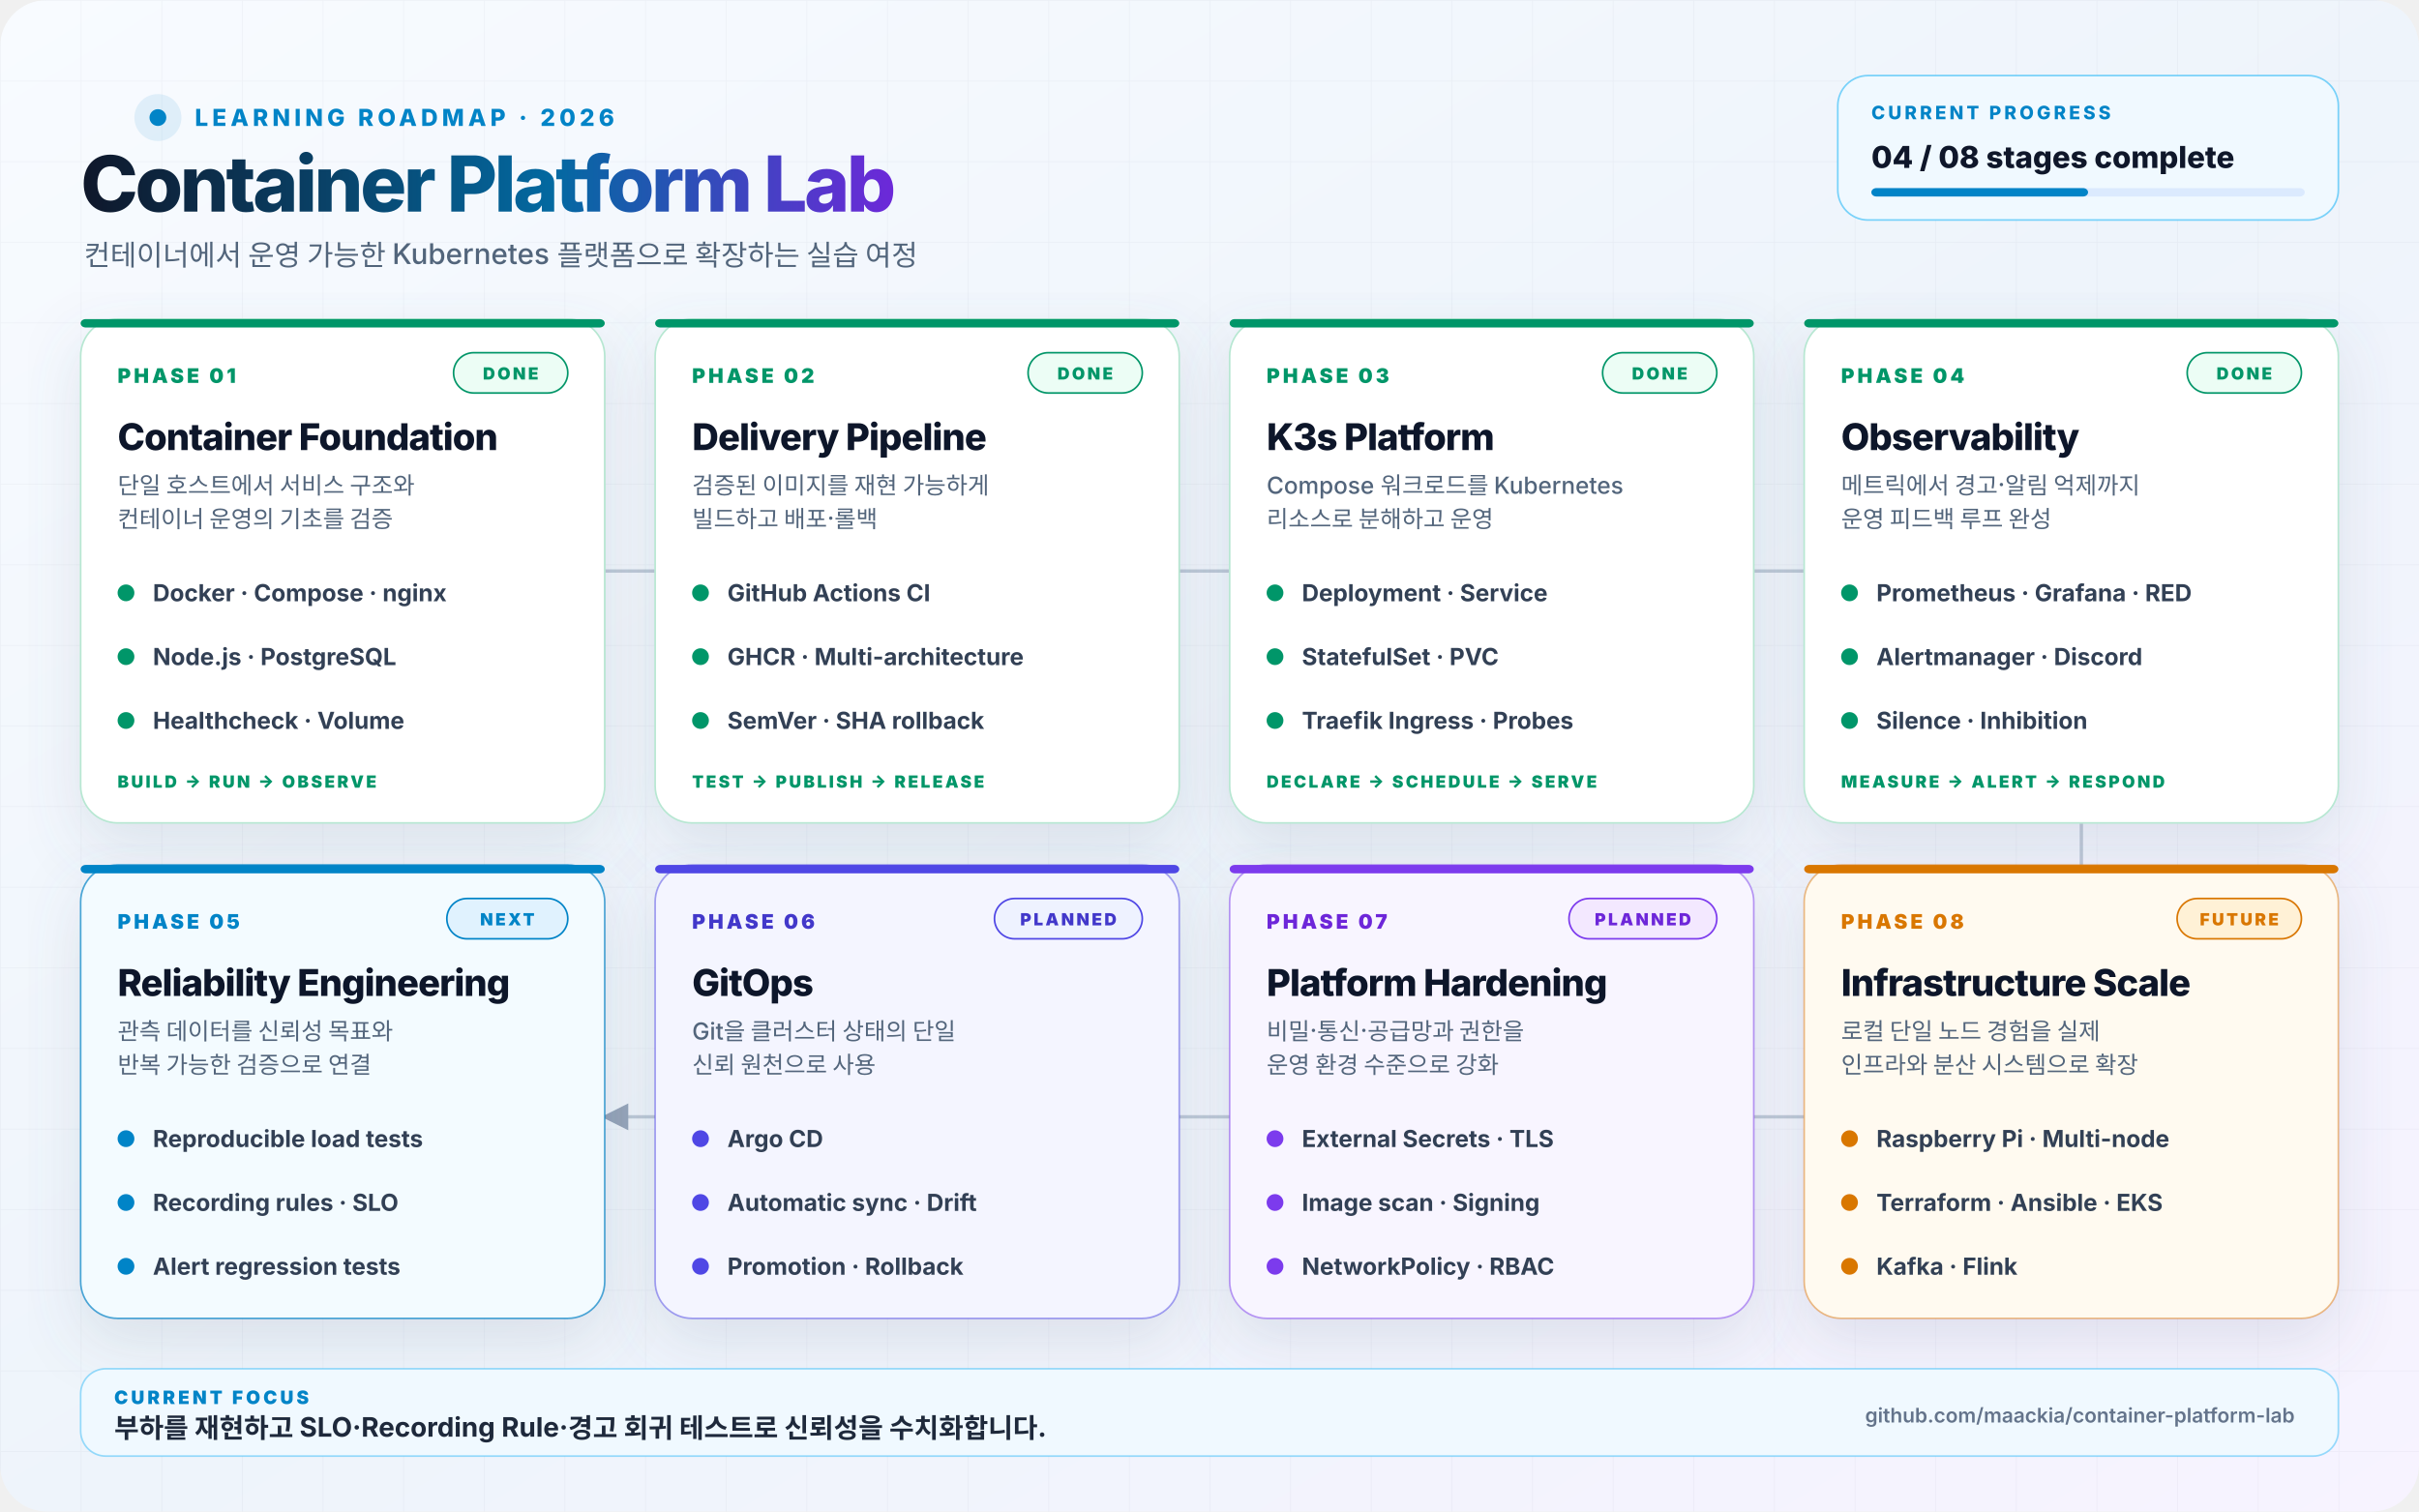
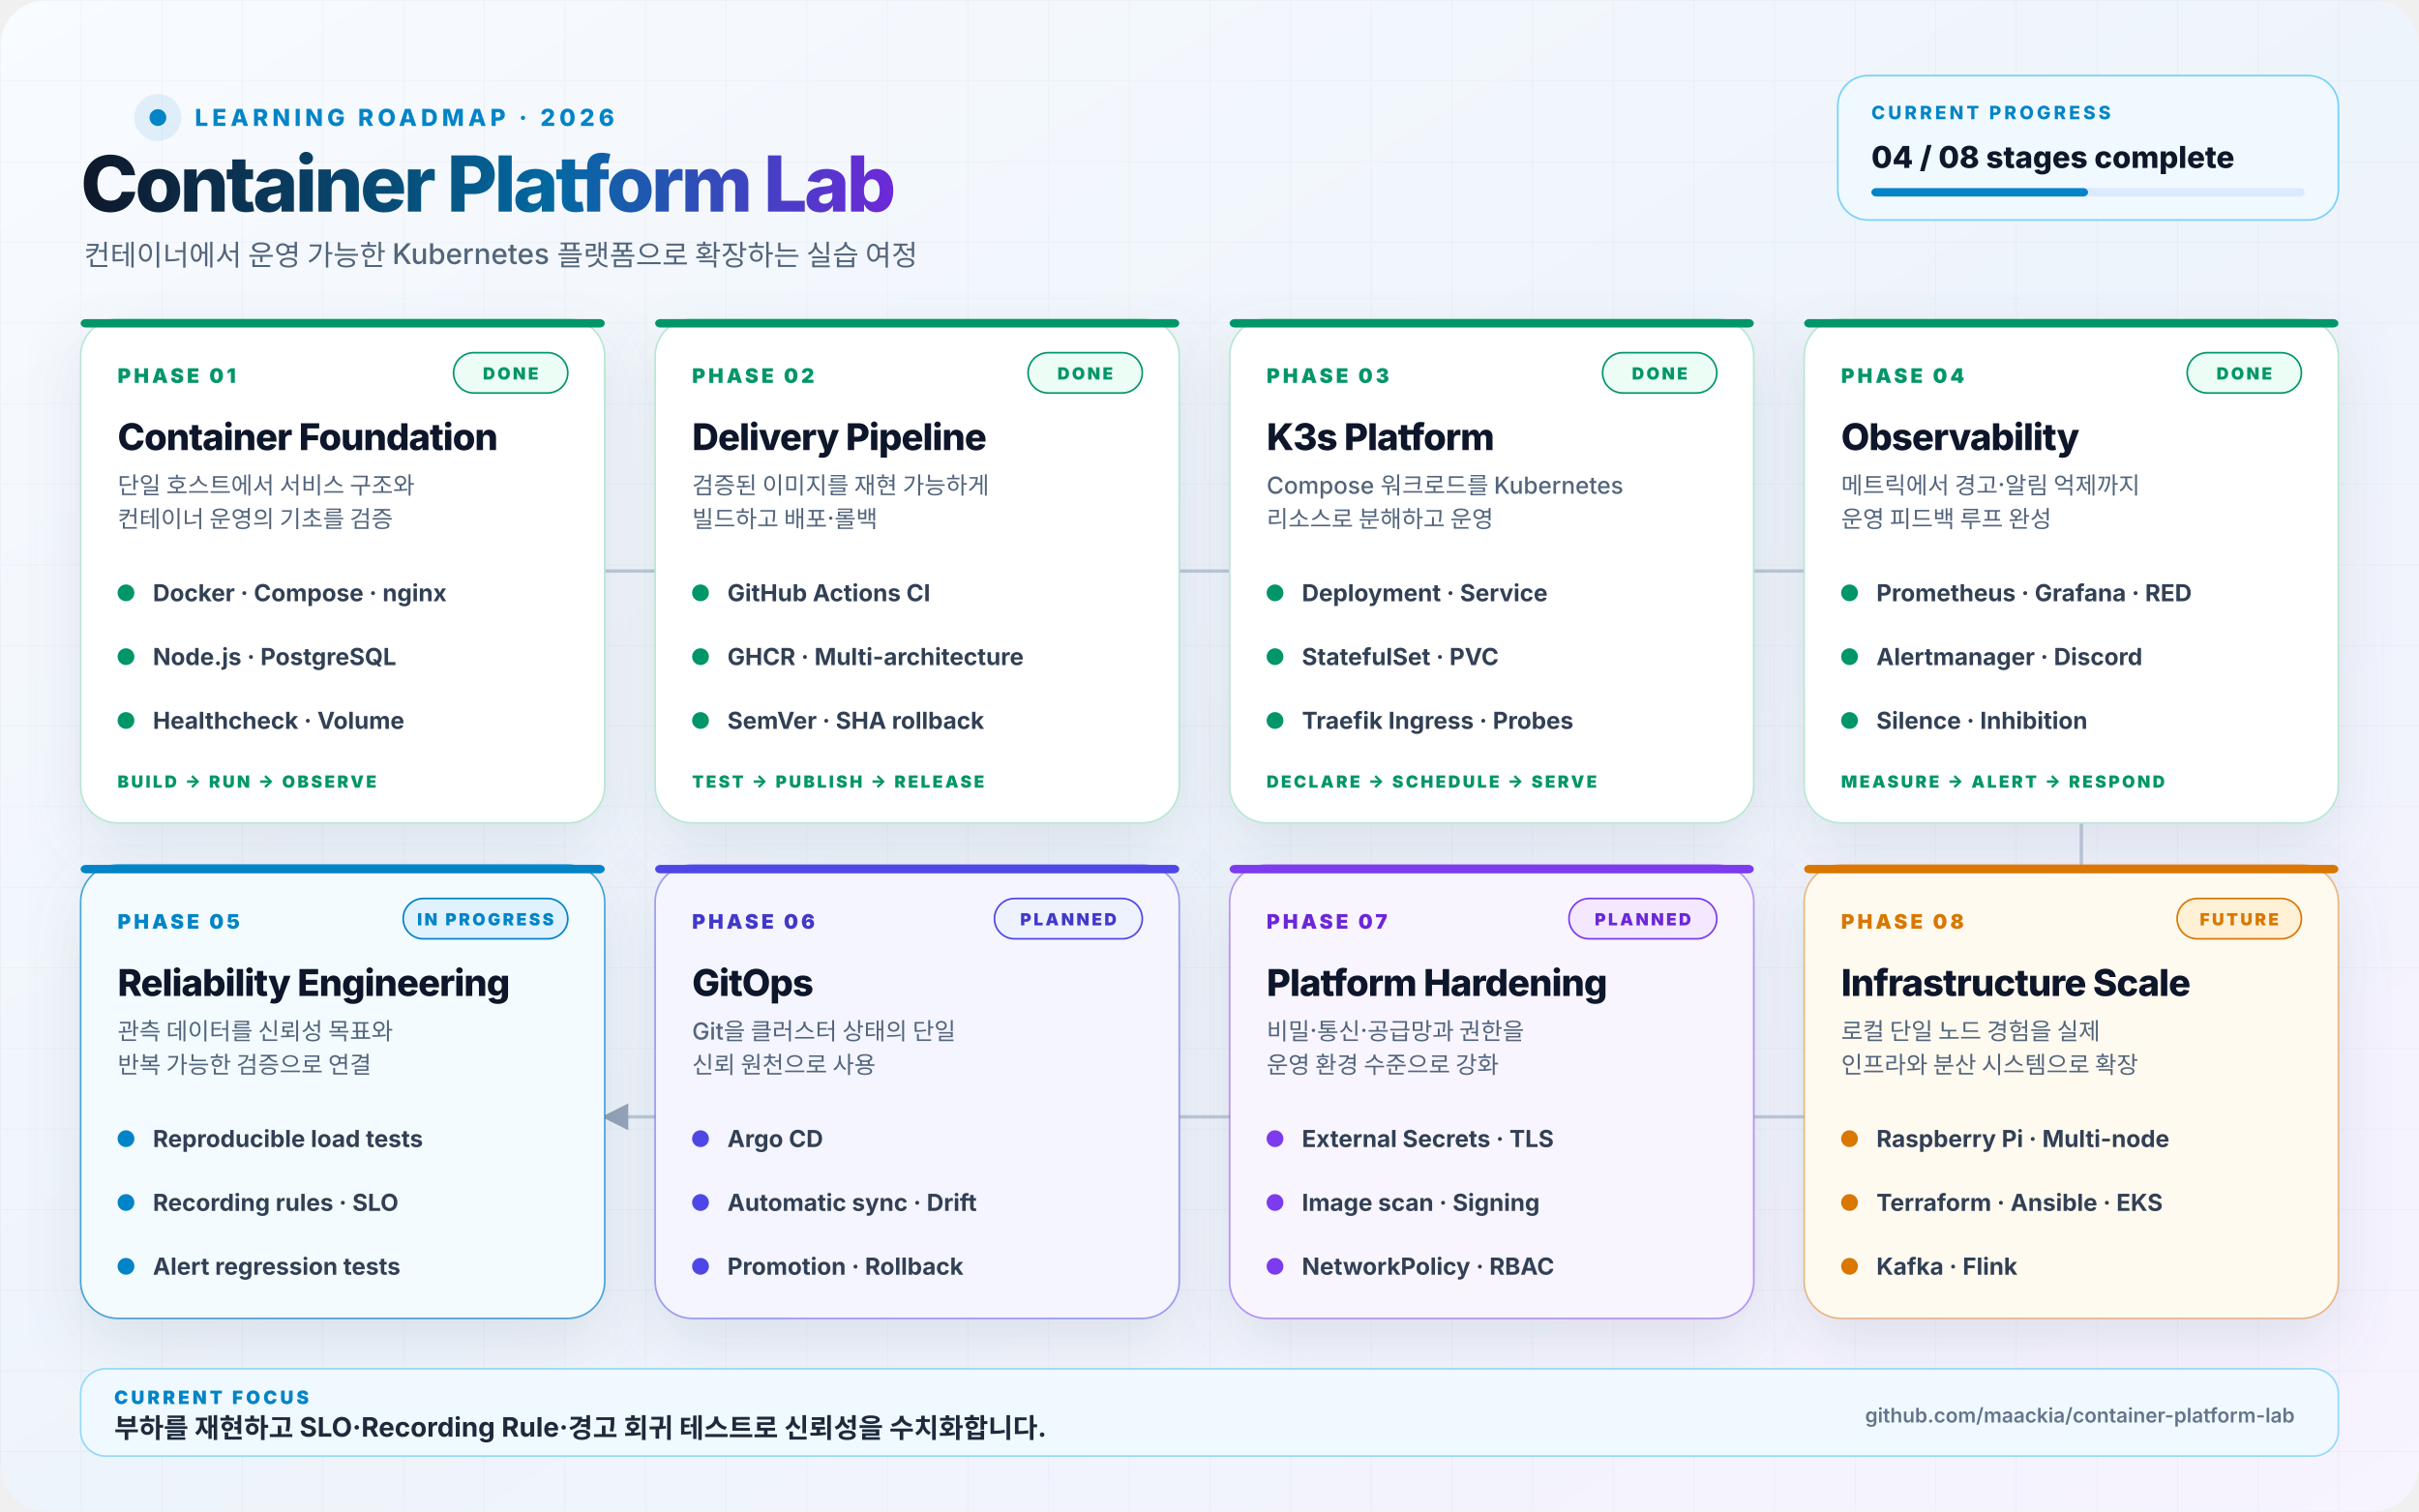
<svg xmlns="http://www.w3.org/2000/svg" width="1440" height="900" viewBox="0 0 1440 900" role="img" aria-labelledby="title desc">
  <defs>
    <linearGradient id="background" x1="0" y1="0" x2="1" y2="1">
      <stop offset="0" stop-color="#f8fbff" />
      <stop offset="0.52" stop-color="#eef4fb" />
      <stop offset="1" stop-color="#f7f3ff" />
    </linearGradient>
    <linearGradient id="headline" x1="0" y1="0" x2="1" y2="0">
      <stop offset="0" stop-color="#0f172a" />
      <stop offset="0.58" stop-color="#0369a1" />
      <stop offset="1" stop-color="#6d28d9" />
    </linearGradient>
    <pattern id="grid" width="48" height="48" patternUnits="userSpaceOnUse">
      <path d="M48 0H0V48" fill="none" stroke="#0f172a" stroke-opacity="0.035" />
    </pattern>
    <filter id="shadow" x="-10%" y="-10%" width="120%" height="130%">
      <feDropShadow dx="0" dy="14" stdDeviation="18" flood-color="#64748b" flood-opacity="0.16" />
    </filter>
    <marker id="arrow" viewBox="0 0 8 8" refX="7" refY="4" markerWidth="8" markerHeight="8" orient="auto-start-reverse">
      <path d="M0 0L8 4L0 8Z" fill="#94a3b8" />
    </marker>
    <style>
      text { font-family: Inter, Pretendard, "Apple SD Gothic Neo", system-ui, sans-serif; }
      .eyebrow { font-size: 14px; font-weight: 800; letter-spacing: 2.4px; fill: #0284c7; }
      .headline { font-size: 46px; font-weight: 800; letter-spacing: -1.8px; fill: url(#headline); }
      .lead { font-size: 17px; font-weight: 500; fill: #52657b; }
      .progress-label { font-size: 11px; font-weight: 800; letter-spacing: 1.8px; fill: #0284c7; }
      .progress-main { font-size: 18px; font-weight: 800; fill: #0f172a; }
      .phase { font-size: 12px; font-weight: 900; letter-spacing: 1.8px; }
      .status { font-size: 10px; font-weight: 900; letter-spacing: 1.4px; }
      .card-title { font-size: 22px; font-weight: 800; letter-spacing: -0.5px; fill: #0f172a; }
      .card-copy { font-size: 14px; font-weight: 500; fill: #52657b; }
      .item { font-size: 14px; font-weight: 650; fill: #334155; }
      .focus-kicker { font-size: 11px; font-weight: 900; letter-spacing: 1.8px; fill: #0284c7; }
      .focus-copy { font-size: 16px; font-weight: 700; fill: #1e293b; }
      .footer { font-size: 12px; font-weight: 600; fill: #64748b; }
    </style>
  </defs>
  <rect width="1440" height="900" rx="28" fill="url(#background)" />
  <rect width="1440" height="900" rx="28" fill="url(#grid)" />
  <circle cx="94" cy="70" r="5" fill="#0284c7" />
  <circle cx="94" cy="70" r="14" fill="#0284c7" opacity="0.10" />
  <text x="116" y="75" class="eyebrow">LEARNING ROADMAP · 2026</text>
  <text x="48" y="126" class="headline">Container Platform Lab</text>
  <text x="50" y="158" class="lead">컨테이너에서 운영 가능한 Kubernetes 플랫폼으로 확장하는 실습 여정</text>
  <g transform="translate(1094 45)">
    <rect width="298" height="86" rx="18" fill="#f0f9ff" stroke="#38bdf8" stroke-opacity="0.65" />
    <text x="20" y="26" class="progress-label">CURRENT PROGRESS</text>
    <text x="20" y="55" class="progress-main">04 / 08 stages complete</text>
    <rect x="20" y="67" width="258" height="5" rx="3" fill="#dbeafe" />
    <rect x="20" y="67" width="129" height="5" rx="3" fill="#0284c7" />
  </g>
  <path d="M360 340H390M702 340H732M1044 340H1074M1239 490V515M1074 665H1044M732 665H702M390 665H360" fill="none" stroke="#94a3b8" stroke-opacity="0.55" stroke-width="2" marker-end="url(#arrow)" />
  <g transform="translate(48 190)" filter="url(#shadow)">
    <rect width="312" height="300" rx="22" fill="#ffffff" stroke="#b7e7d2" />
    <rect width="312" height="5" rx="3" fill="#059669" />
    <text x="22" y="38" class="phase" fill="#059669">PHASE 01</text>
    <rect x="222" y="20" width="68" height="24" rx="12" fill="#ecfdf5" stroke="#059669" />
    <text x="256" y="36" text-anchor="middle" class="status" fill="#059669">DONE</text>
    <text x="22" y="78" class="card-title">Container Foundation</text>
    <text x="22" y="104" class="card-copy">단일 호스트에서 서비스 구조와</text>
    <text x="22" y="124" class="card-copy">컨테이너 운영의 기초를 검증</text>
    <circle cx="27" cy="163" r="5" fill="#059669" />
    <text x="43" y="168" class="item">Docker · Compose · nginx</text>
    <circle cx="27" cy="201" r="5" fill="#059669" />
    <text x="43" y="206" class="item">Node.js · PostgreSQL</text>
    <circle cx="27" cy="239" r="5" fill="#059669" />
    <text x="43" y="244" class="item">Healthcheck · Volume</text>
    <text x="22" y="279" class="status" fill="#059669">BUILD → RUN → OBSERVE</text>
  </g>
  <g transform="translate(390 190)" filter="url(#shadow)">
    <rect width="312" height="300" rx="22" fill="#ffffff" stroke="#b7e7d2" />
    <rect width="312" height="5" rx="3" fill="#059669" />
    <text x="22" y="38" class="phase" fill="#059669">PHASE 02</text>
    <rect x="222" y="20" width="68" height="24" rx="12" fill="#ecfdf5" stroke="#059669" />
    <text x="256" y="36" text-anchor="middle" class="status" fill="#059669">DONE</text>
    <text x="22" y="78" class="card-title">Delivery Pipeline</text>
    <text x="22" y="104" class="card-copy">검증된 이미지를 재현 가능하게</text>
    <text x="22" y="124" class="card-copy">빌드하고 배포·롤백</text>
    <circle cx="27" cy="163" r="5" fill="#059669" />
    <text x="43" y="168" class="item">GitHub Actions CI</text>
    <circle cx="27" cy="201" r="5" fill="#059669" />
    <text x="43" y="206" class="item">GHCR · Multi-architecture</text>
    <circle cx="27" cy="239" r="5" fill="#059669" />
    <text x="43" y="244" class="item">SemVer · SHA rollback</text>
    <text x="22" y="279" class="status" fill="#059669">TEST → PUBLISH → RELEASE</text>
  </g>
  <g transform="translate(732 190)" filter="url(#shadow)">
    <rect width="312" height="300" rx="22" fill="#ffffff" stroke="#b7e7d2" />
    <rect width="312" height="5" rx="3" fill="#059669" />
    <text x="22" y="38" class="phase" fill="#059669">PHASE 03</text>
    <rect x="222" y="20" width="68" height="24" rx="12" fill="#ecfdf5" stroke="#059669" />
    <text x="256" y="36" text-anchor="middle" class="status" fill="#059669">DONE</text>
    <text x="22" y="78" class="card-title">K3s Platform</text>
    <text x="22" y="104" class="card-copy">Compose 워크로드를 Kubernetes</text>
    <text x="22" y="124" class="card-copy">리소스로 분해하고 운영</text>
    <circle cx="27" cy="163" r="5" fill="#059669" />
    <text x="43" y="168" class="item">Deployment · Service</text>
    <circle cx="27" cy="201" r="5" fill="#059669" />
    <text x="43" y="206" class="item">StatefulSet · PVC</text>
    <circle cx="27" cy="239" r="5" fill="#059669" />
    <text x="43" y="244" class="item">Traefik Ingress · Probes</text>
    <text x="22" y="279" class="status" fill="#059669">DECLARE → SCHEDULE → SERVE</text>
  </g>
  <g transform="translate(1074 190)" filter="url(#shadow)">
    <rect width="318" height="300" rx="22" fill="#ffffff" stroke="#b7e7d2" />
    <rect width="318" height="5" rx="3" fill="#059669" />
    <text x="22" y="38" class="phase" fill="#059669">PHASE 04</text>
    <rect x="228" y="20" width="68" height="24" rx="12" fill="#ecfdf5" stroke="#059669" />
    <text x="262" y="36" text-anchor="middle" class="status" fill="#059669">DONE</text>
    <text x="22" y="78" class="card-title">Observability</text>
    <text x="22" y="104" class="card-copy">메트릭에서 경고·알림 억제까지</text>
    <text x="22" y="124" class="card-copy">운영 피드백 루프 완성</text>
    <circle cx="27" cy="163" r="5" fill="#059669" />
    <text x="43" y="168" class="item">Prometheus · Grafana · RED</text>
    <circle cx="27" cy="201" r="5" fill="#059669" />
    <text x="43" y="206" class="item">Alertmanager · Discord</text>
    <circle cx="27" cy="239" r="5" fill="#059669" />
    <text x="43" y="244" class="item">Silence · Inhibition</text>
    <text x="22" y="279" class="status" fill="#059669">MEASURE → ALERT → RESPOND</text>
  </g>
  <g transform="translate(48 515)" filter="url(#shadow)">
    <rect width="312" height="270" rx="22" fill="#f3fbff" stroke="#0284c7" stroke-opacity="0.7" />
    <rect width="312" height="5" rx="3" fill="#0284c7" />
    <text x="22" y="38" class="phase" fill="#0284c7">PHASE 05</text>
-     <rect x="218" y="20" width="72" height="24" rx="12" fill="#e0f2fe" stroke="#0284c7" />
-     <text x="254" y="36" text-anchor="middle" class="status" fill="#0284c7">NEXT</text>
+     <rect x="192" y="20" width="98" height="24" rx="12" fill="#e0f2fe" stroke="#0284c7" />
+     <text x="241" y="36" text-anchor="middle" class="status" fill="#0284c7">IN PROGRESS</text>
    <text x="22" y="78" class="card-title">Reliability Engineering</text>
    <text x="22" y="104" class="card-copy">관측 데이터를 신뢰성 목표와</text>
    <text x="22" y="124" class="card-copy">반복 가능한 검증으로 연결</text>
    <circle cx="27" cy="163" r="5" fill="#0284c7" />
    <text x="43" y="168" class="item">Reproducible load tests</text>
    <circle cx="27" cy="201" r="5" fill="#0284c7" />
    <text x="43" y="206" class="item">Recording rules · SLO</text>
    <circle cx="27" cy="239" r="5" fill="#0284c7" />
    <text x="43" y="244" class="item">Alert regression tests</text>
  </g>
  <g transform="translate(390 515)" filter="url(#shadow)">
    <rect width="312" height="270" rx="22" fill="#f4f5ff" stroke="#4f46e5" stroke-opacity="0.5" />
    <rect width="312" height="5" rx="3" fill="#4f46e5" />
    <text x="22" y="38" class="phase" fill="#4338ca">PHASE 06</text>
    <rect x="202" y="20" width="88" height="24" rx="12" fill="#eef2ff" stroke="#4f46e5" />
    <text x="246" y="36" text-anchor="middle" class="status" fill="#4338ca">PLANNED</text>
    <text x="22" y="78" class="card-title">GitOps</text>
    <text x="22" y="104" class="card-copy">Git을 클러스터 상태의 단일</text>
    <text x="22" y="124" class="card-copy">신뢰 원천으로 사용</text>
    <circle cx="27" cy="163" r="5" fill="#4f46e5" />
    <text x="43" y="168" class="item">Argo CD</text>
    <circle cx="27" cy="201" r="5" fill="#4f46e5" />
    <text x="43" y="206" class="item">Automatic sync · Drift</text>
    <circle cx="27" cy="239" r="5" fill="#4f46e5" />
    <text x="43" y="244" class="item">Promotion · Rollback</text>
  </g>
  <g transform="translate(732 515)" filter="url(#shadow)">
    <rect width="312" height="270" rx="22" fill="#f8f5ff" stroke="#7c3aed" stroke-opacity="0.5" />
    <rect width="312" height="5" rx="3" fill="#7c3aed" />
    <text x="22" y="38" class="phase" fill="#6d28d9">PHASE 07</text>
    <rect x="202" y="20" width="88" height="24" rx="12" fill="#f3e8ff" stroke="#7c3aed" />
    <text x="246" y="36" text-anchor="middle" class="status" fill="#6d28d9">PLANNED</text>
    <text x="22" y="78" class="card-title">Platform Hardening</text>
    <text x="22" y="104" class="card-copy">비밀·통신·공급망과 권한을</text>
    <text x="22" y="124" class="card-copy">운영 환경 수준으로 강화</text>
    <circle cx="27" cy="163" r="5" fill="#7c3aed" />
    <text x="43" y="168" class="item">External Secrets · TLS</text>
    <circle cx="27" cy="201" r="5" fill="#7c3aed" />
    <text x="43" y="206" class="item">Image scan · Signing</text>
    <circle cx="27" cy="239" r="5" fill="#7c3aed" />
    <text x="43" y="244" class="item">NetworkPolicy · RBAC</text>
  </g>
  <g transform="translate(1074 515)" filter="url(#shadow)">
    <rect width="318" height="270" rx="22" fill="#fffaf0" stroke="#d97706" stroke-opacity="0.48" />
    <rect width="318" height="5" rx="3" fill="#d97706" />
    <text x="22" y="38" class="phase" fill="#d97706">PHASE 08</text>
    <rect x="222" y="20" width="74" height="24" rx="12" fill="#fff1d6" stroke="#d97706" />
    <text x="259" y="36" text-anchor="middle" class="status" fill="#d97706">FUTURE</text>
    <text x="22" y="78" class="card-title">Infrastructure Scale</text>
    <text x="22" y="104" class="card-copy">로컬 단일 노드 경험을 실제</text>
    <text x="22" y="124" class="card-copy">인프라와 분산 시스템으로 확장</text>
    <circle cx="27" cy="163" r="5" fill="#d97706" />
    <text x="43" y="168" class="item">Raspberry Pi · Multi-node</text>
    <circle cx="27" cy="201" r="5" fill="#d97706" />
    <text x="43" y="206" class="item">Terraform · Ansible · EKS</text>
    <circle cx="27" cy="239" r="5" fill="#d97706" />
    <text x="43" y="244" class="item">Kafka · Flink</text>
  </g>
  <g transform="translate(48 815)">
    <rect width="1344" height="52" rx="15" fill="#f0f9ff" stroke="#38bdf8" stroke-opacity="0.5" />
    <text x="20" y="21" class="focus-kicker">CURRENT FOCUS</text>
    <text x="20" y="41" class="focus-copy">부하를 재현하고 SLO·Recording Rule·경고 회귀 테스트로 신뢰성을 수치화합니다.</text>
    <text x="1318" y="32" text-anchor="end" class="footer">github.com/maackia/container-platform-lab</text>
  </g>
</svg>
